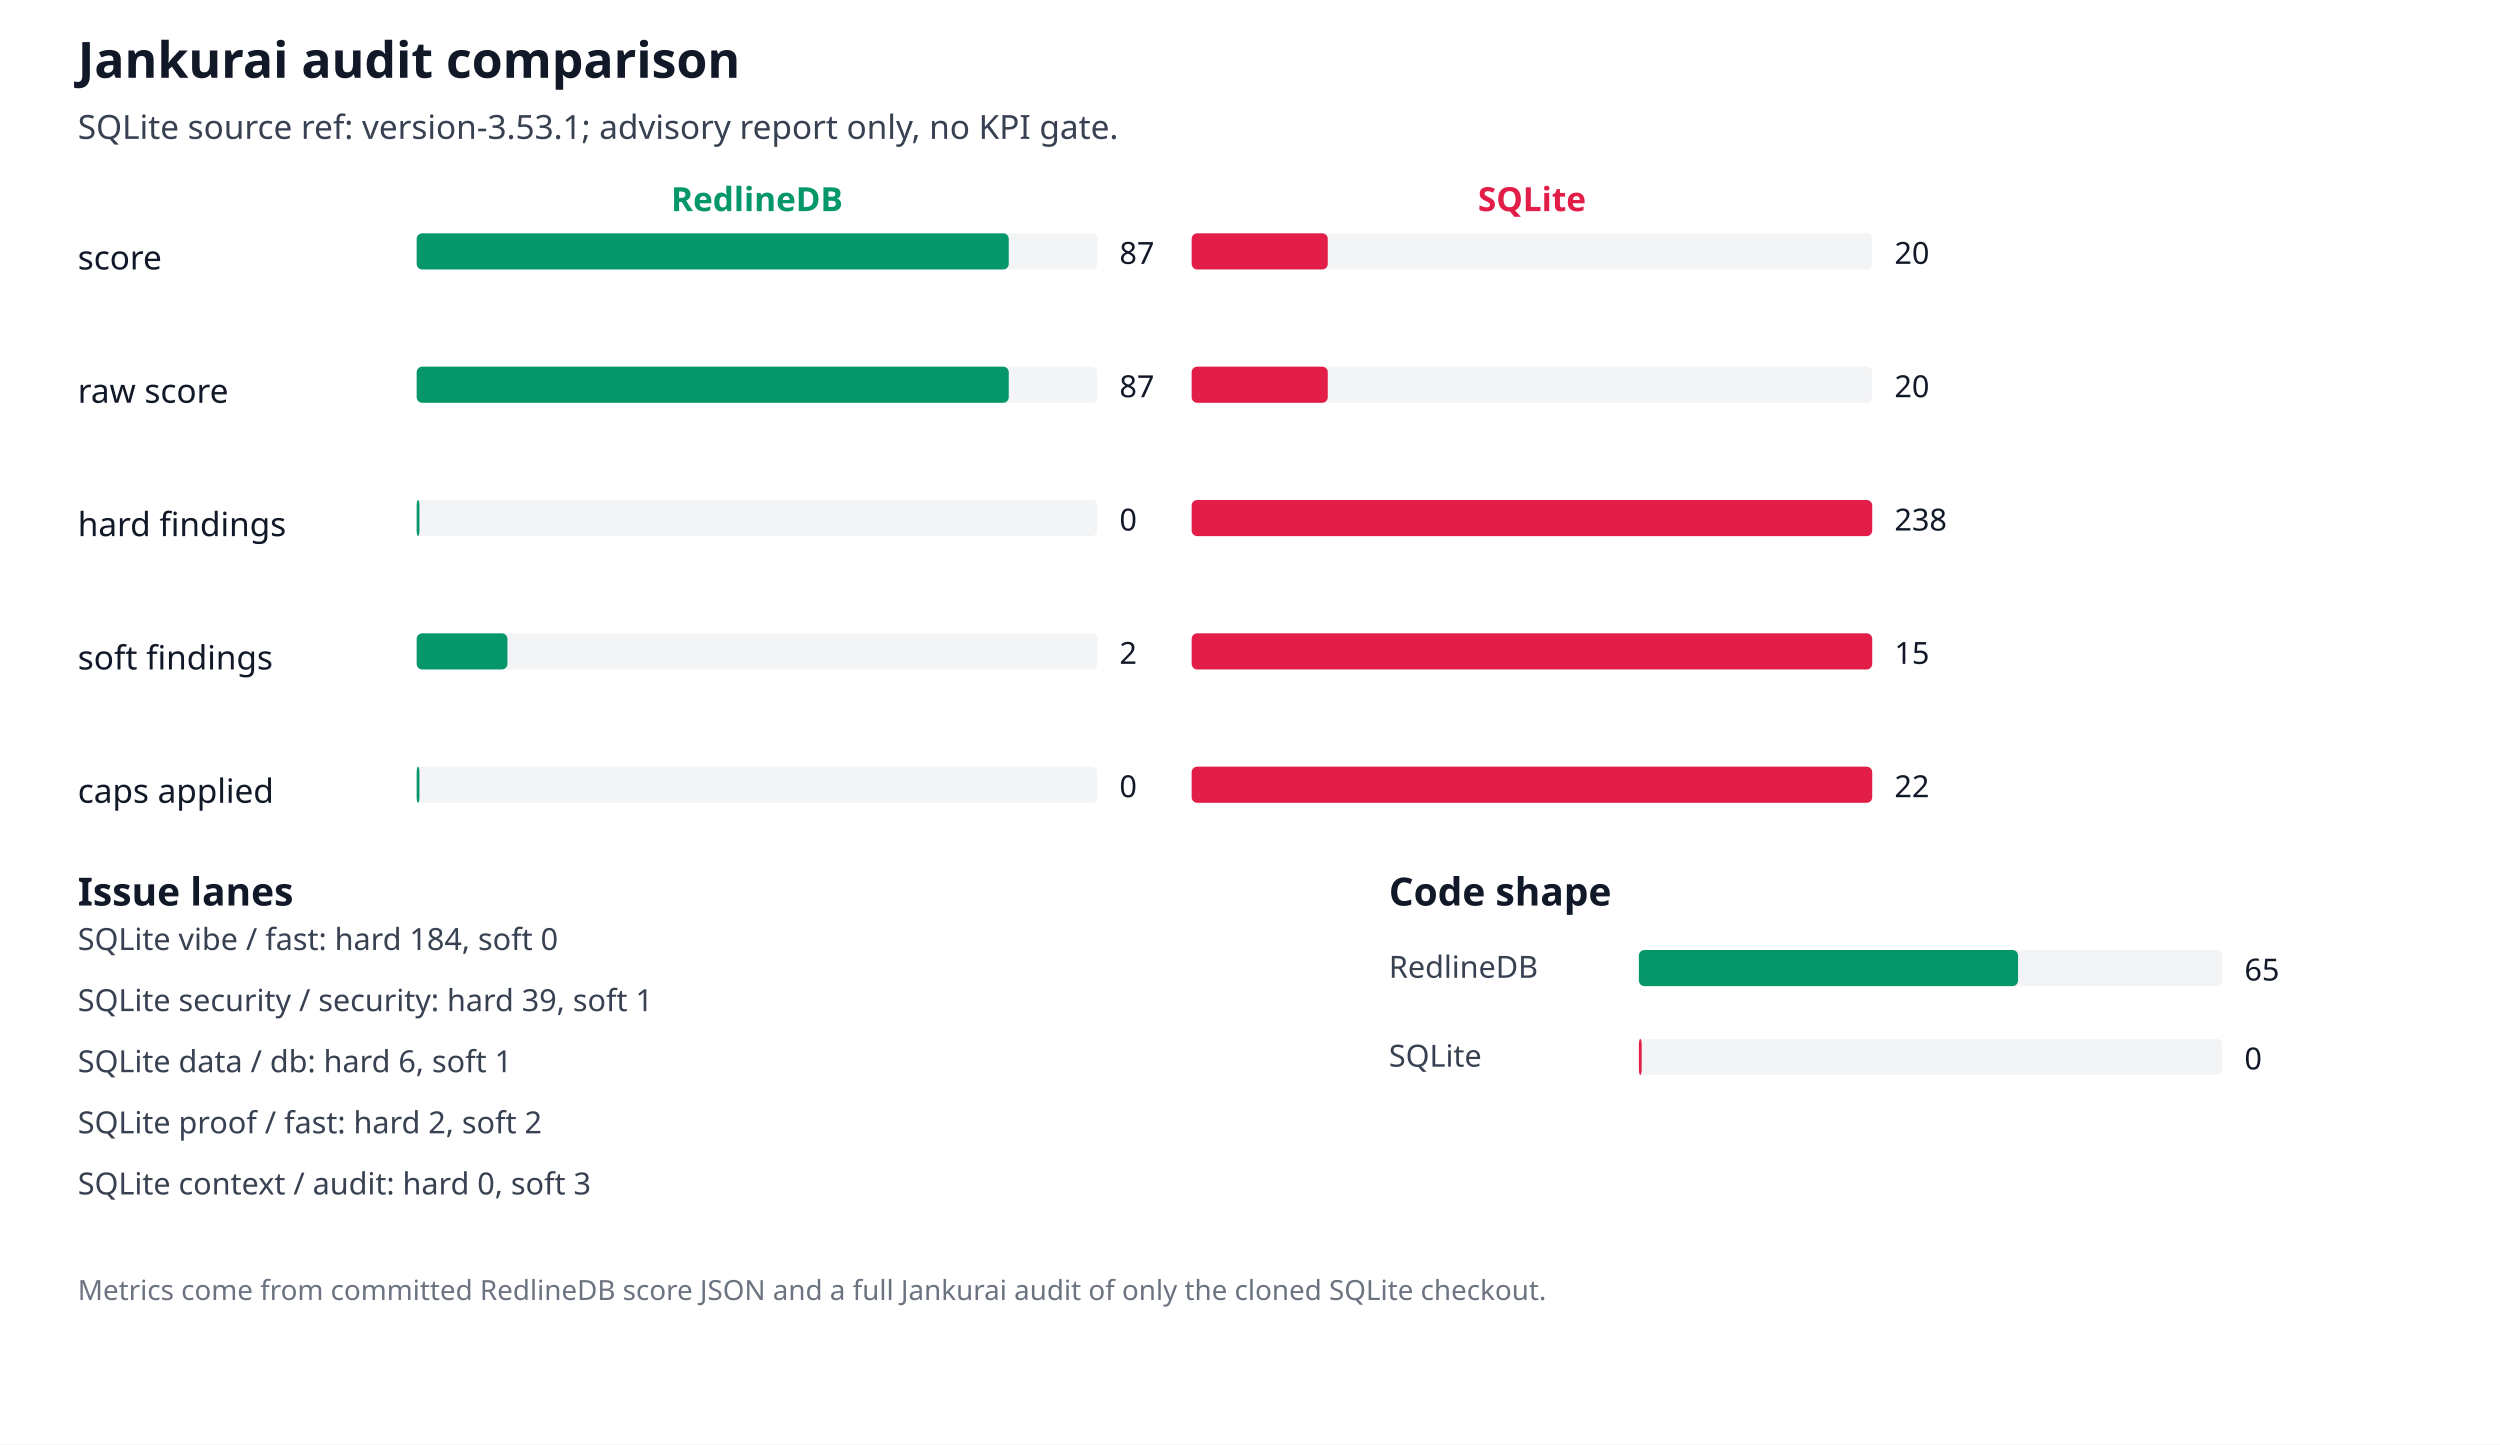
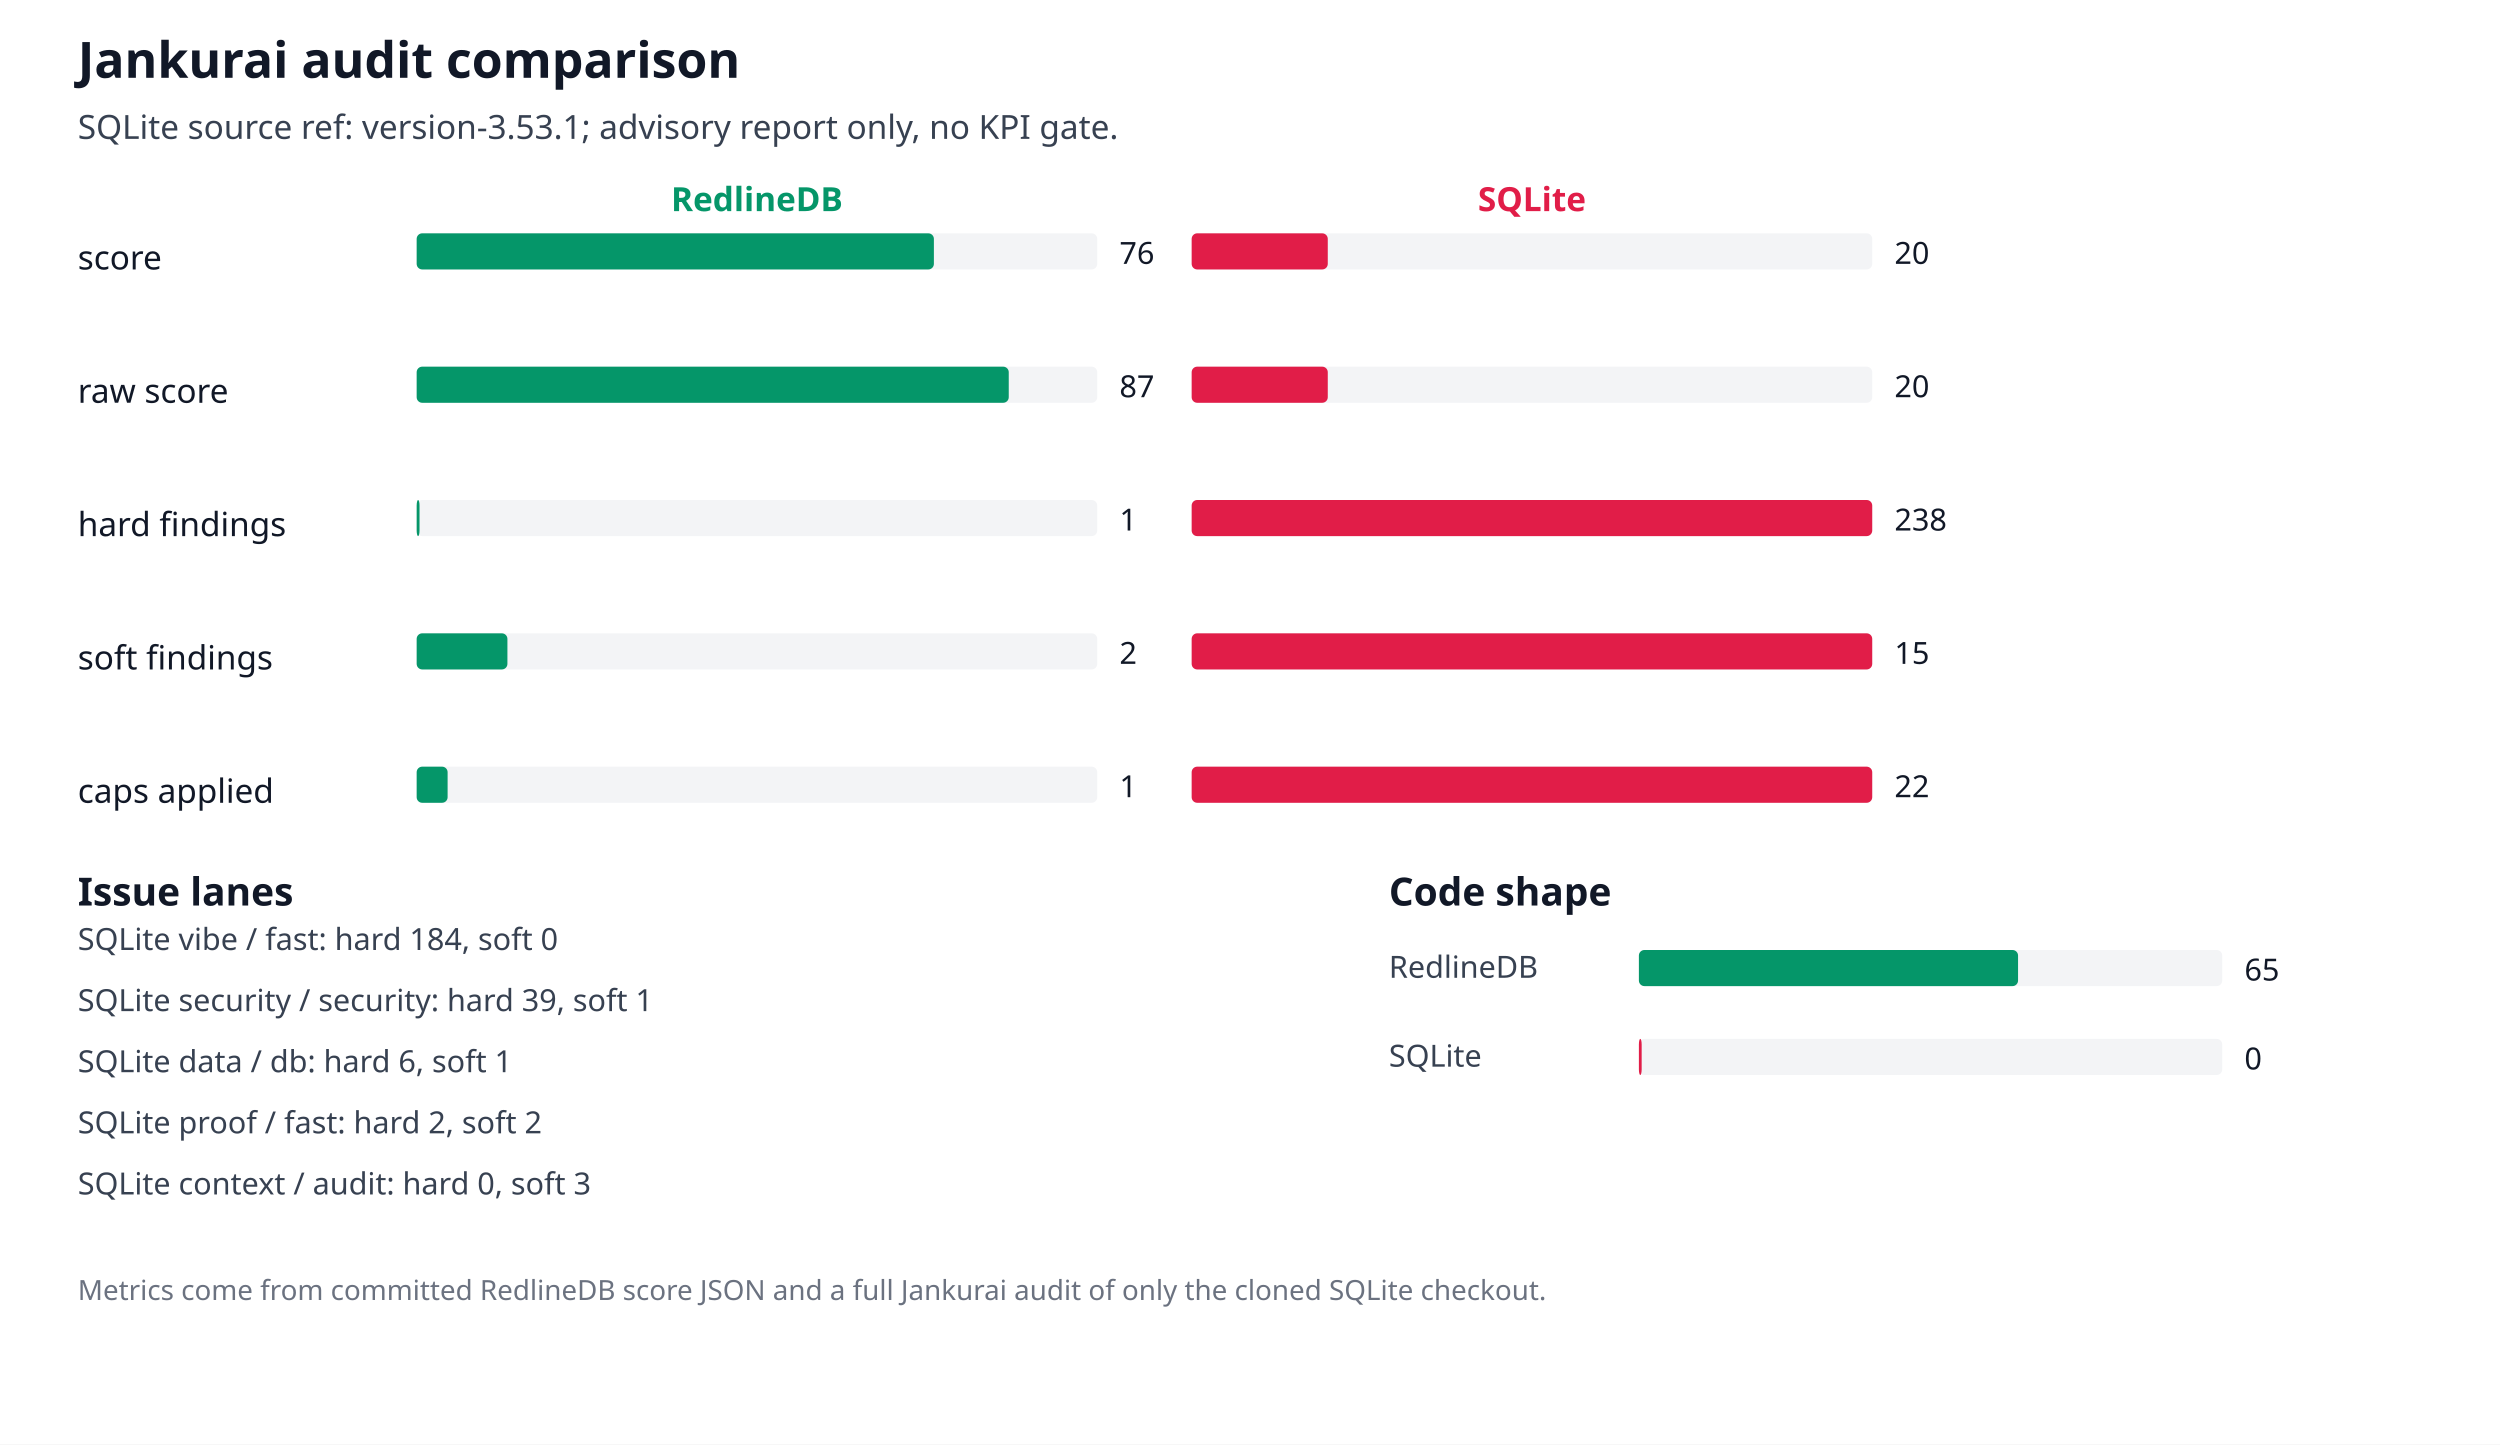
<svg xmlns="http://www.w3.org/2000/svg" width="900" height="520" viewBox="0 0 900 520" role="img" aria-labelledby="jankurai-compare-title jankurai-compare-desc">
  <rect width="900" height="520" fill="#ffffff" />
  <text x="28" y="28" font-family="sans-serif" font-size="18" font-weight="700" fill="#111827">Jankurai audit comparison</text>
  <text x="28" y="50" font-family="sans-serif" font-size="12" fill="#374151">SQLite source ref: version-3.53.1; advisory report only, no KPI gate.</text>
  <text x="272.50" y="76" font-family="sans-serif" font-size="12" font-weight="700" fill="#059669" text-anchor="middle">RedlineDB</text>
  <text x="551.50" y="76" font-family="sans-serif" font-size="12" font-weight="700" fill="#e11d48" text-anchor="middle">SQLite</text>
  <text x="28" y="97.00" font-family="sans-serif" font-size="12" fill="#111827">score</text>
  <rect x="150.00" y="84.00" width="245.00" height="13.00" rx="2" fill="#f3f4f6" />
-   <rect x="150.00" y="84.00" width="213.15" height="13.00" rx="2" fill="#059669" />
-   <text x="403.00" y="95.00" font-family="sans-serif" font-size="11" fill="#111827">87</text>
+   <rect x="150.00" y="84.00" width="186.20" height="13.00" rx="2" fill="#059669" />
+   <text x="403.00" y="95.00" font-family="sans-serif" font-size="11" fill="#111827">76</text>
  <rect x="429.00" y="84.00" width="245.00" height="13.00" rx="2" fill="#f3f4f6" />
  <rect x="429.00" y="84.00" width="49.00" height="13.00" rx="2" fill="#e11d48" />
  <text x="682.00" y="95.00" font-family="sans-serif" font-size="11" fill="#111827">20</text>
  <text x="28" y="145.00" font-family="sans-serif" font-size="12" fill="#111827">raw score</text>
  <rect x="150.00" y="132.00" width="245.00" height="13.00" rx="2" fill="#f3f4f6" />
  <rect x="150.00" y="132.00" width="213.15" height="13.00" rx="2" fill="#059669" />
  <text x="403.00" y="143.00" font-family="sans-serif" font-size="11" fill="#111827">87</text>
  <rect x="429.00" y="132.00" width="245.00" height="13.00" rx="2" fill="#f3f4f6" />
  <rect x="429.00" y="132.00" width="49.00" height="13.00" rx="2" fill="#e11d48" />
  <text x="682.00" y="143.00" font-family="sans-serif" font-size="11" fill="#111827">20</text>
  <text x="28" y="193.00" font-family="sans-serif" font-size="12" fill="#111827">hard findings</text>
  <rect x="150.00" y="180.00" width="245.00" height="13.00" rx="2" fill="#f3f4f6" />
-   <rect x="150.00" y="180.00" width="1.00" height="13.00" rx="2" fill="#059669" />
-   <text x="403.00" y="191.00" font-family="sans-serif" font-size="11" fill="#111827">0</text>
+   <rect x="150.00" y="180.00" width="1.03" height="13.00" rx="2" fill="#059669" />
+   <text x="403.00" y="191.00" font-family="sans-serif" font-size="11" fill="#111827">1</text>
  <rect x="429.00" y="180.00" width="245.00" height="13.00" rx="2" fill="#f3f4f6" />
  <rect x="429.00" y="180.00" width="245.00" height="13.00" rx="2" fill="#e11d48" />
  <text x="682.00" y="191.00" font-family="sans-serif" font-size="11" fill="#111827">238</text>
  <text x="28" y="241.00" font-family="sans-serif" font-size="12" fill="#111827">soft findings</text>
  <rect x="150.00" y="228.00" width="245.00" height="13.00" rx="2" fill="#f3f4f6" />
  <rect x="150.00" y="228.00" width="32.67" height="13.00" rx="2" fill="#059669" />
  <text x="403.00" y="239.00" font-family="sans-serif" font-size="11" fill="#111827">2</text>
  <rect x="429.00" y="228.00" width="245.00" height="13.00" rx="2" fill="#f3f4f6" />
  <rect x="429.00" y="228.00" width="245.00" height="13.00" rx="2" fill="#e11d48" />
  <text x="682.00" y="239.00" font-family="sans-serif" font-size="11" fill="#111827">15</text>
  <text x="28" y="289.00" font-family="sans-serif" font-size="12" fill="#111827">caps applied</text>
  <rect x="150.00" y="276.00" width="245.00" height="13.00" rx="2" fill="#f3f4f6" />
-   <rect x="150.00" y="276.00" width="1.00" height="13.00" rx="2" fill="#059669" />
-   <text x="403.00" y="287.00" font-family="sans-serif" font-size="11" fill="#111827">0</text>
+   <rect x="150.00" y="276.00" width="11.14" height="13.00" rx="2" fill="#059669" />
+   <text x="403.00" y="287.00" font-family="sans-serif" font-size="11" fill="#111827">1</text>
  <rect x="429.00" y="276.00" width="245.00" height="13.00" rx="2" fill="#f3f4f6" />
  <rect x="429.00" y="276.00" width="245.00" height="13.00" rx="2" fill="#e11d48" />
  <text x="682.00" y="287.00" font-family="sans-serif" font-size="11" fill="#111827">22</text>
  <text x="28" y="326" font-family="sans-serif" font-size="14" font-weight="700" fill="#111827">Issue lanes</text>
  <text x="28" y="342.00" font-family="sans-serif" font-size="11" fill="#374151">SQLite vibe / fast: hard 184, soft 0</text>
  <text x="28" y="364.00" font-family="sans-serif" font-size="11" fill="#374151">SQLite security / security: hard 39, soft 1</text>
  <text x="28" y="386.00" font-family="sans-serif" font-size="11" fill="#374151">SQLite data / db: hard 6, soft 1</text>
  <text x="28" y="408.00" font-family="sans-serif" font-size="11" fill="#374151">SQLite proof / fast: hard 2, soft 2</text>
  <text x="28" y="430.00" font-family="sans-serif" font-size="11" fill="#374151">SQLite context / audit: hard 0, soft 3</text>
  <text x="500" y="326" font-family="sans-serif" font-size="14" font-weight="700" fill="#111827">Code shape</text>
  <text x="500" y="352.00" font-family="sans-serif" font-size="11" fill="#374151">RedlineDB</text>
  <rect x="590.00" y="342.00" width="210.00" height="13.00" rx="2" fill="#f3f4f6" />
  <rect x="590.00" y="342.00" width="136.50" height="13.00" rx="2" fill="#059669" />
  <text x="808.00" y="353.00" font-family="sans-serif" font-size="11" fill="#111827">65</text>
  <text x="500" y="384.00" font-family="sans-serif" font-size="11" fill="#374151">SQLite</text>
  <rect x="590.00" y="374.00" width="210.00" height="13.00" rx="2" fill="#f3f4f6" />
  <rect x="590.00" y="374.00" width="1.00" height="13.00" rx="2" fill="#e11d48" />
  <text x="808.00" y="385.00" font-family="sans-serif" font-size="11" fill="#111827">0</text>
  <text x="28" y="468" font-family="sans-serif" font-size="10" fill="#6b7280">Metrics come from committed RedlineDB score JSON and a full Jankurai audit of only the cloned SQLite checkout.</text>
</svg>
